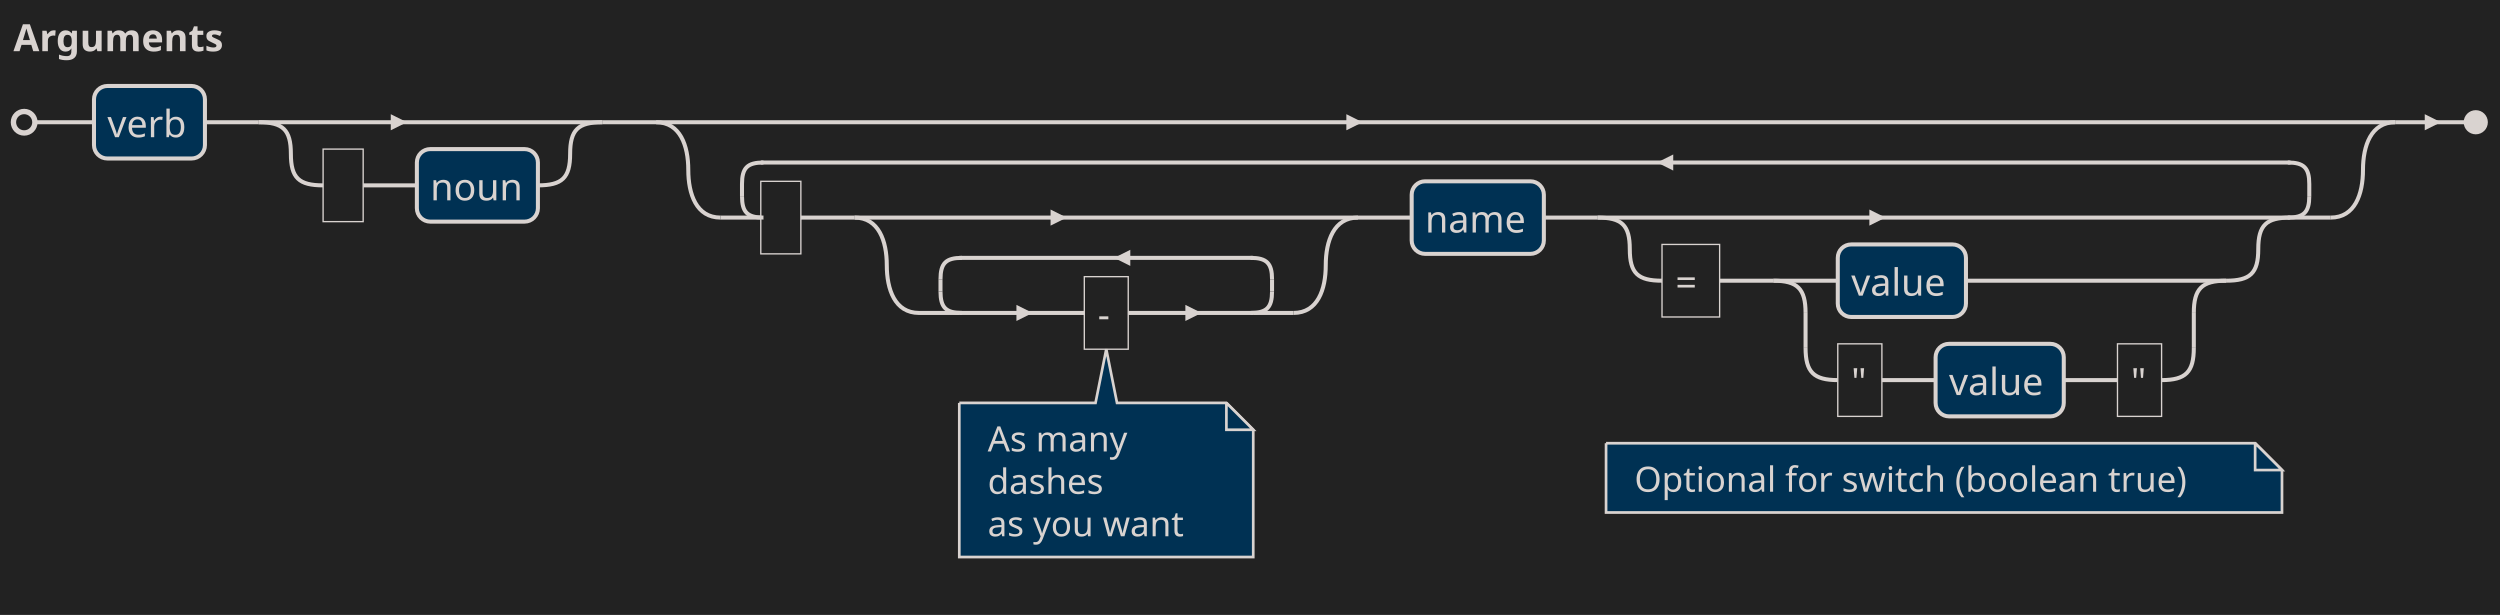
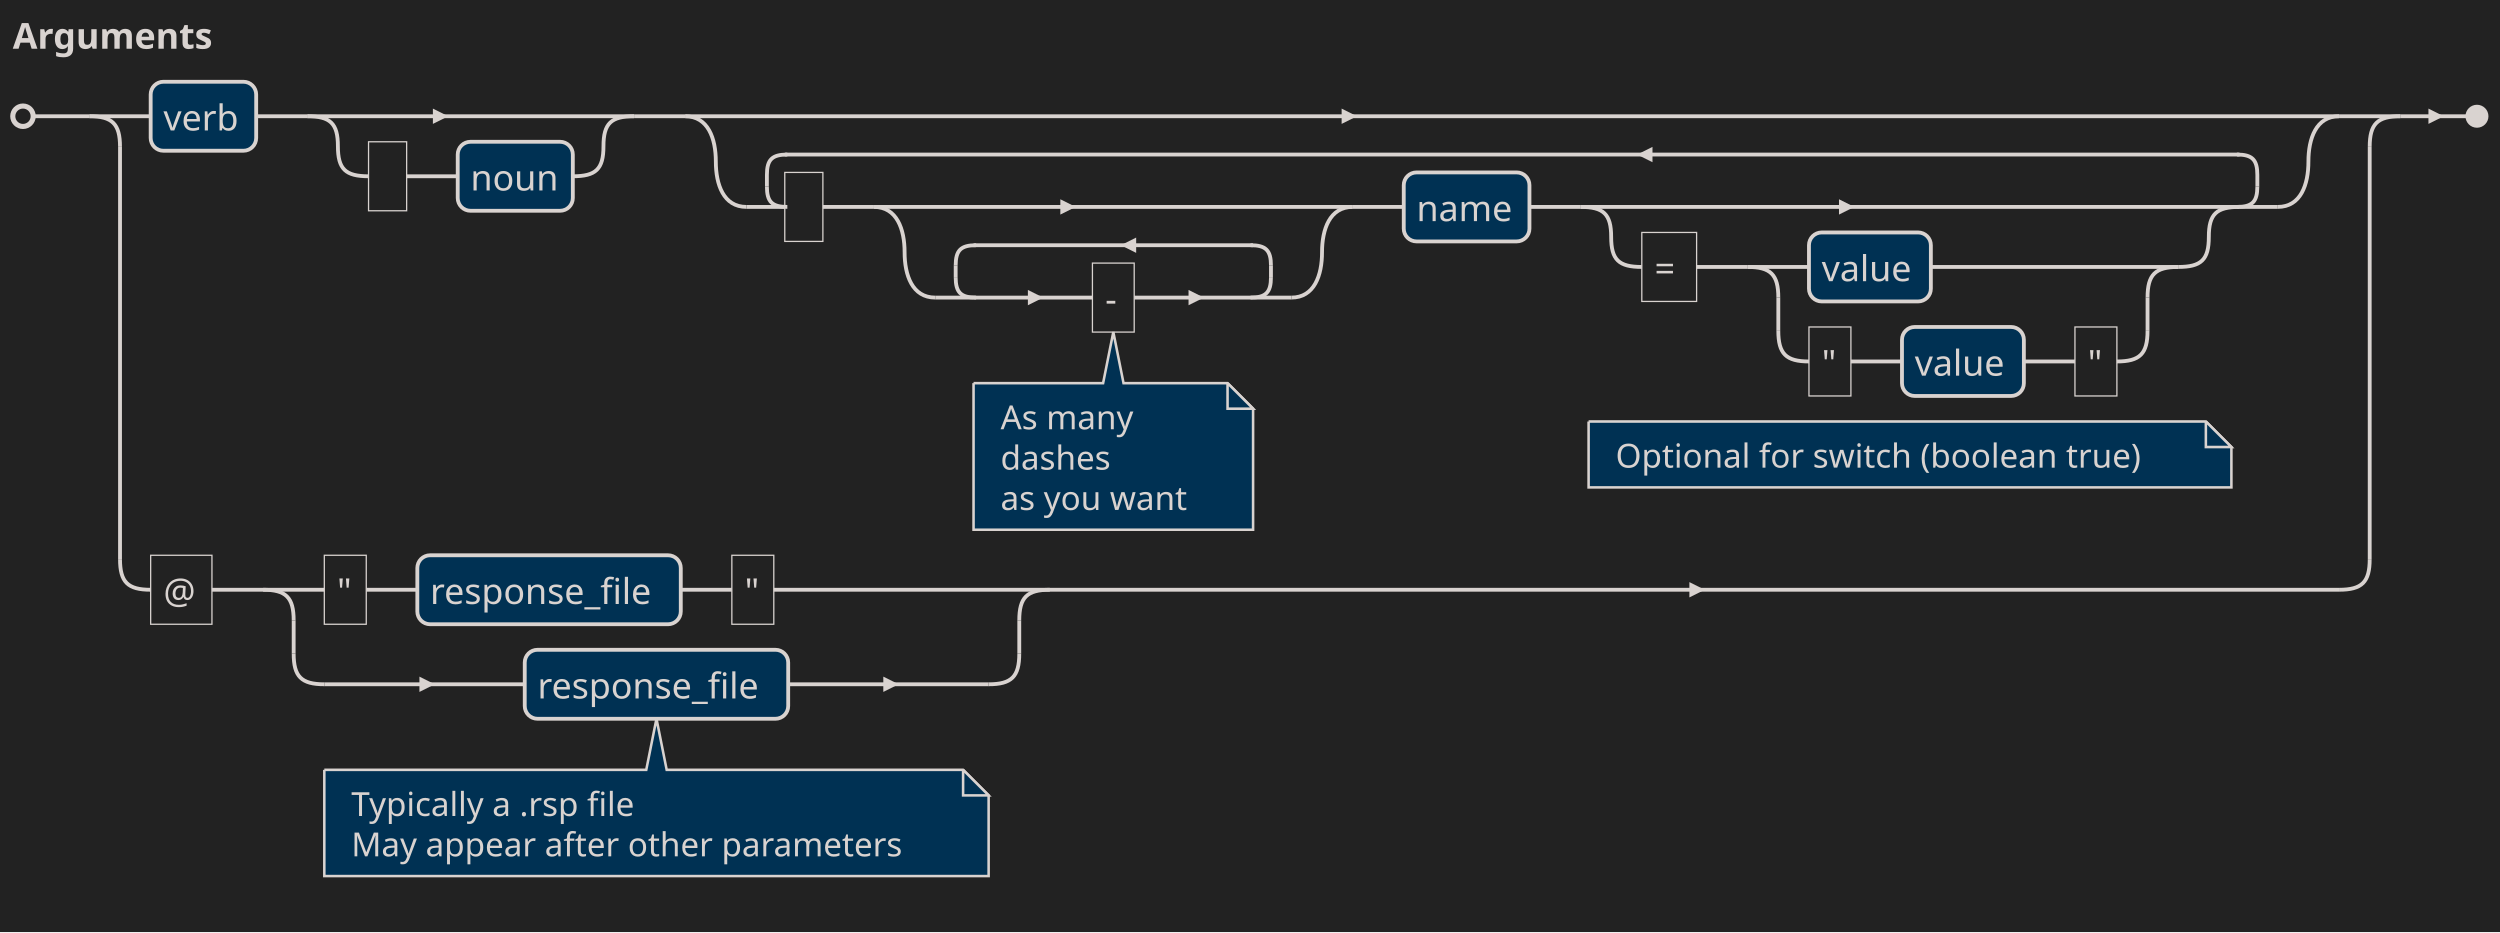
- <svg xmlns="http://www.w3.org/2000/svg" contentStyleType="text/css" data-diagram-type="EBNF" height="229px" preserveAspectRatio="none" style="width:931px;height:229px;background:#222222;" version="1.1" viewBox="0 0 931 229" width="931px" zoomAndPan="magnify">
+ <svg xmlns="http://www.w3.org/2000/svg" contentStyleType="text/css" data-diagram-type="EBNF" height="365px" preserveAspectRatio="none" style="width:979px;height:365px;background:#222222;" version="1.1" viewBox="0 0 979 365" width="979px" zoomAndPan="magnify">
  <defs />
  <g>
-     <rect fill="#222222" height="229" style="stroke:none;stroke-width:1;" width="931" x="0" y="0" />
+     <rect fill="#222222" height="365" style="stroke:none;stroke-width:1;" width="979" x="0" y="0" />
    <text fill="#D9D3D0" font-family="Verdana" font-size="14" font-weight="bold" lengthAdjust="spacing" textLength="86.358" x="5" y="19.075">Arguments</text>
-     <line style="stroke:#D9D3D0;stroke-width:1.5;" x1="35" x2="35" y1="45.522" y2="45.522" />
-     <rect fill="#003153" height="27.015" rx="5" ry="5" style="stroke:#D9D3D0;stroke-width:1.5;" width="41.322" x="35" y="32.015" />
-     <text fill="#D9D3D0" font-family="Verdana" font-size="14" lengthAdjust="spacing" textLength="31.322" x="40" y="51.09">verb</text>
-     <line style="stroke:#D9D3D0;stroke-width:1.5;" x1="76.322" x2="96.322" y1="45.522" y2="45.522" />
-     <line style="stroke:#D9D3D0;stroke-width:1.5;" x1="96.322" x2="224.319" y1="45.522" y2="45.522" />
-     <path d="M145.521,45.522 L145.521,42.522 L151.521,45.522 L145.521,48.522 L145.521,45.522" fill="#D9D3D0" />
-     <path d="M96.322,45.522 C105.322,45.522 108.322,48.276 108.322,57.276 C108.322,66.276 111.322,69.029 120.322,69.029" fill="none" style="stroke:#D9D3D0;stroke-width:1.5;" />
-     <path d="M200.319,69.029 C209.319,69.029 212.319,66.276 212.319,57.276 C212.319,48.276 215.319,45.522 224.319,45.522" fill="none" style="stroke:#D9D3D0;stroke-width:1.5;" />
-     <line style="stroke:#D9D3D0;stroke-width:1.5;" x1="120.322" x2="120.322" y1="69.029" y2="69.029" />
-     <rect fill="none" height="27.015" style="stroke:#D9D3D0;stroke-width:0.5;" width="14.922" x="120.322" y="55.522" />
-     <text fill="#D9D3D0" font-family="Verdana" font-size="14" lengthAdjust="spacing" textLength="4.922" x="125.322" y="74.597"> </text>
-     <line style="stroke:#D9D3D0;stroke-width:1.5;" x1="135.244" x2="155.244" y1="69.029" y2="69.029" />
-     <rect fill="#003153" height="27.015" rx="5" ry="5" style="stroke:#D9D3D0;stroke-width:1.5;" width="45.075" x="155.244" y="55.522" />
-     <text fill="#D9D3D0" font-family="Verdana" font-size="14" lengthAdjust="spacing" textLength="35.075" x="160.244" y="74.597">noun</text>
-     <line style="stroke:#D9D3D0;stroke-width:1.5;" x1="224.319" x2="244.319" y1="45.522" y2="45.522" />
-     <line style="stroke:#D9D3D0;stroke-width:1.5;" x1="244.319" x2="891.976" y1="45.522" y2="45.522" />
-     <path d="M501.382,45.522 L501.382,42.522 L507.382,45.522 L501.382,48.522 L501.382,45.522" fill="#D9D3D0" />
-     <path d="M244.319,45.522 C253.319,45.522 256.319,54.276 256.319,63.276 C256.319,72.276 259.319,81.029 268.319,81.029" fill="none" style="stroke:#D9D3D0;stroke-width:1.5;" />
-     <path d="M867.976,81.029 C876.976,81.029 879.976,72.276 879.976,63.276 C879.976,54.276 882.976,45.522 891.976,45.522" fill="none" style="stroke:#D9D3D0;stroke-width:1.5;" />
-     <path d="M276.319,73.029 C276.319,79.029 278.319,81.029 284.319,81.029" fill="none" style="stroke:#D9D3D0;stroke-width:1.5;" />
-     <line style="stroke:#D9D3D0;stroke-width:1.5;" x1="276.319" x2="276.319" y1="68.522" y2="73.029" />
-     <path d="M276.319,68.522 C276.319,62.522 278.319,60.522 284.319,60.522" fill="none" style="stroke:#D9D3D0;stroke-width:1.5;" />
-     <line style="stroke:#D9D3D0;stroke-width:1.5;" x1="283.319" x2="852.976" y1="60.522" y2="60.522" />
-     <path d="M623.113,60.522 L623.113,57.522 L617.113,60.522 L623.113,63.522 L623.113,60.522" fill="#D9D3D0" />
-     <path d="M859.976,73.029 C859.976,79.029 857.976,81.029 851.976,81.029" fill="none" style="stroke:#D9D3D0;stroke-width:1.5;" />
-     <line style="stroke:#D9D3D0;stroke-width:1.5;" x1="859.976" x2="859.976" y1="68.522" y2="73.029" />
-     <path d="M851.976,60.522 C857.976,60.522 859.976,62.522 859.976,68.522" fill="none" style="stroke:#D9D3D0;stroke-width:1.5;" />
-     <line style="stroke:#D9D3D0;stroke-width:1.5;" x1="268.319" x2="283.319" y1="81.029" y2="81.029" />
-     <line style="stroke:#D9D3D0;stroke-width:1.5;" x1="852.976" x2="867.976" y1="81.029" y2="81.029" />
-     <line style="stroke:#D9D3D0;stroke-width:1.5;" x1="283.319" x2="283.319" y1="81.029" y2="81.029" />
-     <rect fill="none" height="27.015" style="stroke:#D9D3D0;stroke-width:0.5;" width="14.922" x="283.319" y="67.522" />
-     <text fill="#D9D3D0" font-family="Verdana" font-size="14" lengthAdjust="spacing" textLength="4.922" x="288.319" y="86.597"> </text>
-     <line style="stroke:#D9D3D0;stroke-width:1.5;" x1="298.241" x2="318.241" y1="81.029" y2="81.029" />
-     <line style="stroke:#D9D3D0;stroke-width:1.5;" x1="318.241" x2="505.709" y1="81.029" y2="81.029" />
-     <path d="M391.228,81.029 L391.228,78.029 L397.228,81.029 L391.228,84.029 L391.228,81.029" fill="#D9D3D0" />
-     <path d="M318.241,81.029 C327.241,81.029 330.241,89.783 330.241,98.783 C330.241,107.783 333.241,116.537 342.241,116.537" fill="none" style="stroke:#D9D3D0;stroke-width:1.5;" />
-     <path d="M481.709,116.537 C490.709,116.537 493.709,107.783 493.709,98.783 C493.709,89.783 496.709,81.029 505.709,81.029" fill="none" style="stroke:#D9D3D0;stroke-width:1.5;" />
-     <path d="M350.241,108.537 C350.241,114.537 352.241,116.537 358.241,116.537" fill="none" style="stroke:#D9D3D0;stroke-width:1.5;" />
-     <line style="stroke:#D9D3D0;stroke-width:1.5;" x1="350.241" x2="350.241" y1="104.029" y2="108.537" />
-     <path d="M350.241,104.029 C350.241,98.029 352.241,96.029 358.241,96.029" fill="none" style="stroke:#D9D3D0;stroke-width:1.5;" />
-     <line style="stroke:#D9D3D0;stroke-width:1.5;" x1="357.241" x2="466.709" y1="96.029" y2="96.029" />
-     <path d="M420.922,96.029 L420.922,93.029 L414.922,96.029 L420.922,99.029 L420.922,96.029" fill="#D9D3D0" />
-     <path d="M473.709,108.537 C473.709,114.537 471.709,116.537 465.709,116.537" fill="none" style="stroke:#D9D3D0;stroke-width:1.5;" />
-     <line style="stroke:#D9D3D0;stroke-width:1.5;" x1="473.709" x2="473.709" y1="104.029" y2="108.537" />
-     <path d="M465.709,96.029 C471.709,96.029 473.709,98.029 473.709,104.029" fill="none" style="stroke:#D9D3D0;stroke-width:1.5;" />
-     <line style="stroke:#D9D3D0;stroke-width:1.5;" x1="342.241" x2="357.241" y1="116.537" y2="116.537" />
-     <line style="stroke:#D9D3D0;stroke-width:1.5;" x1="466.709" x2="481.709" y1="116.537" y2="116.537" />
-     <rect fill="none" height="27.015" style="stroke:#D9D3D0;stroke-width:0.5;" width="16.357" x="403.796" y="103.029" />
-     <text fill="#D9D3D0" font-family="Verdana" font-size="14" lengthAdjust="spacing" textLength="6.357" x="408.796" y="122.105">-</text>
-     <path d="M357.241,150.044 L357.241,207.442 A0,0 0 0 0 357.241,207.442 L466.709,207.442 A0,0 0 0 0 466.709,207.442 L466.709,160.044 L456.709,150.044 L415.975,150.044 L411.975,130.044 L407.975,150.044 L357.241,150.044 A0,0 0 0 0 357.241,150.044" fill="#003153" style="stroke:#D9D3D0;stroke-width:1;" />
-     <path d="M456.709,150.044 L456.709,160.044 L466.709,160.044 L456.709,150.044" fill="#003153" style="stroke:#D9D3D0;stroke-width:1;" />
-     <text fill="#D9D3D0" font-family="Verdana" font-size="13" lengthAdjust="spacing" textLength="56.602" x="367.812" y="168.114">As many</text>
-     <text fill="#D9D3D0" font-family="Verdana" font-size="13" lengthAdjust="spacing" textLength="45.424" x="367.812" y="183.913">dashes</text>
-     <text fill="#D9D3D0" font-family="Verdana" font-size="13" lengthAdjust="spacing" textLength="79.327" x="367.812" y="199.712">as you want</text>
-     <line style="stroke:#D9D3D0;stroke-width:1.5;" x1="357.241" x2="403.796" y1="116.537" y2="116.537" />
-     <path d="M378.519,116.537 L378.519,113.537 L384.519,116.537 L378.519,119.537 L378.519,116.537" fill="#D9D3D0" />
-     <line style="stroke:#D9D3D0;stroke-width:1.5;" x1="420.154" x2="466.709" y1="116.537" y2="116.537" />
-     <path d="M441.431,116.537 L441.431,113.537 L447.431,116.537 L441.431,119.537 L441.431,116.537" fill="#D9D3D0" />
-     <line style="stroke:#D9D3D0;stroke-width:1.5;" x1="505.709" x2="525.708" y1="81.029" y2="81.029" />
-     <rect fill="#003153" height="27.015" rx="5" ry="5" style="stroke:#D9D3D0;stroke-width:1.5;" width="49.225" x="525.708" y="67.522" />
-     <text fill="#D9D3D0" font-family="Verdana" font-size="14" lengthAdjust="spacing" textLength="39.225" x="530.708" y="86.597">name</text>
-     <line style="stroke:#D9D3D0;stroke-width:1.5;" x1="574.933" x2="594.933" y1="81.029" y2="81.029" />
-     <line style="stroke:#D9D3D0;stroke-width:1.5;" x1="594.933" x2="852.976" y1="81.029" y2="81.029" />
-     <path d="M696.15,81.029 L696.15,78.029 L702.15,81.029 L696.15,84.029 L696.15,81.029" fill="#D9D3D0" />
-     <path d="M594.933,81.029 C603.933,81.029 606.933,83.783 606.933,92.783 C606.933,101.783 609.933,104.537 618.933,104.537" fill="none" style="stroke:#D9D3D0;stroke-width:1.5;" />
-     <path d="M828.976,104.537 C837.976,104.537 840.976,101.783 840.976,92.783 C840.976,83.783 843.976,81.029 852.976,81.029" fill="none" style="stroke:#D9D3D0;stroke-width:1.5;" />
-     <line style="stroke:#D9D3D0;stroke-width:1.5;" x1="618.933" x2="618.933" y1="104.537" y2="104.537" />
-     <rect fill="none" height="27.015" style="stroke:#D9D3D0;stroke-width:0.5;" width="21.457" x="618.933" y="91.029" />
-     <text fill="#D9D3D0" font-family="Verdana" font-size="14" lengthAdjust="spacing" textLength="11.457" x="623.933" y="110.105">=</text>
-     <line style="stroke:#D9D3D0;stroke-width:1.5;" x1="640.39" x2="660.39" y1="104.537" y2="104.537" />
-     <rect fill="#003153" height="27.015" rx="5" ry="5" style="stroke:#D9D3D0;stroke-width:1.5;" width="47.734" x="684.39" y="91.029" />
-     <text fill="#D9D3D0" font-family="Verdana" font-size="14" lengthAdjust="spacing" textLength="37.734" x="689.39" y="110.105">value</text>
-     <line style="stroke:#D9D3D0;stroke-width:1.5;" x1="660.39" x2="684.39" y1="104.537" y2="104.537" />
-     <line style="stroke:#D9D3D0;stroke-width:1.5;" x1="732.125" x2="828.976" y1="104.537" y2="104.537" />
-     <line style="stroke:#D9D3D0;stroke-width:1.5;" x1="684.39" x2="684.39" y1="141.551" y2="141.551" />
-     <rect fill="none" height="27.015" style="stroke:#D9D3D0;stroke-width:0.5;" width="16.426" x="684.39" y="128.044" />
-     <text fill="#D9D3D0" font-family="Verdana" font-size="14" lengthAdjust="spacing" textLength="6.426" x="689.39" y="147.119">"</text>
-     <line style="stroke:#D9D3D0;stroke-width:1.5;" x1="700.816" x2="720.816" y1="141.551" y2="141.551" />
-     <rect fill="#003153" height="27.015" rx="5" ry="5" style="stroke:#D9D3D0;stroke-width:1.5;" width="47.734" x="720.816" y="128.044" />
-     <text fill="#D9D3D0" font-family="Verdana" font-size="14" lengthAdjust="spacing" textLength="37.734" x="725.816" y="147.119">value</text>
-     <line style="stroke:#D9D3D0;stroke-width:1.5;" x1="768.55" x2="788.55" y1="141.551" y2="141.551" />
-     <rect fill="none" height="27.015" style="stroke:#D9D3D0;stroke-width:0.5;" width="16.426" x="788.55" y="128.044" />
-     <text fill="#D9D3D0" font-family="Verdana" font-size="14" lengthAdjust="spacing" textLength="6.426" x="793.55" y="147.119">"</text>
-     <line style="stroke:#D9D3D0;stroke-width:1.5;" x1="804.976" x2="804.976" y1="141.551" y2="141.551" />
-     <path d="M672.39,129.551 C672.39,138.551 675.39,141.551 684.39,141.551" fill="none" style="stroke:#D9D3D0;stroke-width:1.5;" />
-     <line style="stroke:#D9D3D0;stroke-width:1.5;" x1="672.39" x2="672.39" y1="116.537" y2="129.551" />
-     <path d="M660.39,104.537 C669.39,104.537 672.39,107.537 672.39,116.537" fill="none" style="stroke:#D9D3D0;stroke-width:1.5;" />
-     <path d="M816.976,129.551 C816.976,138.551 813.976,141.551 804.976,141.551" fill="none" style="stroke:#D9D3D0;stroke-width:1.5;" />
-     <line style="stroke:#D9D3D0;stroke-width:1.5;" x1="816.976" x2="816.976" y1="116.537" y2="129.551" />
-     <path d="M816.976,116.537 C816.976,107.537 819.976,104.537 828.976,104.537" fill="none" style="stroke:#D9D3D0;stroke-width:1.5;" />
-     <path d="M598.096,165.059 L598.096,190.858 L849.814,190.858 L849.814,175.059 L839.814,165.059 L598.096,165.059" fill="#003153" style="stroke:#D9D3D0;stroke-width:1;" />
-     <path d="M839.814,165.059 L839.814,175.059 L849.814,175.059 L839.814,165.059" fill="#003153" style="stroke:#D9D3D0;stroke-width:1;" />
-     <text fill="#D9D3D0" font-family="Verdana" font-size="13" lengthAdjust="spacing" textLength="221.578" x="608.666" y="183.128">Optional for switch (boolean true)</text>
+     <line style="stroke:#D9D3D0;stroke-width:1.5;" x1="59" x2="59" y1="45.522" y2="45.522" />
+     <rect fill="#003153" height="27.015" rx="5" ry="5" style="stroke:#D9D3D0;stroke-width:1.5;" width="41.322" x="59" y="32.015" />
+     <text fill="#D9D3D0" font-family="Verdana" font-size="14" lengthAdjust="spacing" textLength="31.322" x="64" y="51.09">verb</text>
+     <line style="stroke:#D9D3D0;stroke-width:1.5;" x1="100.322" x2="120.322" y1="45.522" y2="45.522" />
+     <line style="stroke:#D9D3D0;stroke-width:1.5;" x1="120.322" x2="248.319" y1="45.522" y2="45.522" />
+     <path d="M169.521,45.522 L169.521,42.522 L175.521,45.522 L169.521,48.522 L169.521,45.522" fill="#D9D3D0" />
+     <path d="M120.322,45.522 C129.322,45.522 132.322,48.276 132.322,57.276 C132.322,66.276 135.322,69.029 144.322,69.029" fill="none" style="stroke:#D9D3D0;stroke-width:1.5;" />
+     <path d="M224.319,69.029 C233.319,69.029 236.319,66.276 236.319,57.276 C236.319,48.276 239.319,45.522 248.319,45.522" fill="none" style="stroke:#D9D3D0;stroke-width:1.5;" />
+     <line style="stroke:#D9D3D0;stroke-width:1.5;" x1="144.322" x2="144.322" y1="69.029" y2="69.029" />
+     <rect fill="none" height="27.015" style="stroke:#D9D3D0;stroke-width:0.5;" width="14.922" x="144.322" y="55.522" />
+     <text fill="#D9D3D0" font-family="Verdana" font-size="14" lengthAdjust="spacing" textLength="4.922" x="149.322" y="74.597"> </text>
+     <line style="stroke:#D9D3D0;stroke-width:1.5;" x1="159.244" x2="179.244" y1="69.029" y2="69.029" />
+     <rect fill="#003153" height="27.015" rx="5" ry="5" style="stroke:#D9D3D0;stroke-width:1.5;" width="45.075" x="179.244" y="55.522" />
+     <text fill="#D9D3D0" font-family="Verdana" font-size="14" lengthAdjust="spacing" textLength="35.075" x="184.244" y="74.597">noun</text>
+     <line style="stroke:#D9D3D0;stroke-width:1.5;" x1="248.319" x2="268.319" y1="45.522" y2="45.522" />
+     <line style="stroke:#D9D3D0;stroke-width:1.5;" x1="268.319" x2="915.976" y1="45.522" y2="45.522" />
+     <path d="M525.382,45.522 L525.382,42.522 L531.382,45.522 L525.382,48.522 L525.382,45.522" fill="#D9D3D0" />
+     <path d="M268.319,45.522 C277.319,45.522 280.319,54.276 280.319,63.276 C280.319,72.276 283.319,81.029 292.319,81.029" fill="none" style="stroke:#D9D3D0;stroke-width:1.5;" />
+     <path d="M891.976,81.029 C900.976,81.029 903.976,72.276 903.976,63.276 C903.976,54.276 906.976,45.522 915.976,45.522" fill="none" style="stroke:#D9D3D0;stroke-width:1.5;" />
+     <path d="M300.319,73.029 C300.319,79.029 302.319,81.029 308.319,81.029" fill="none" style="stroke:#D9D3D0;stroke-width:1.5;" />
+     <line style="stroke:#D9D3D0;stroke-width:1.5;" x1="300.319" x2="300.319" y1="68.522" y2="73.029" />
+     <path d="M300.319,68.522 C300.319,62.522 302.319,60.522 308.319,60.522" fill="none" style="stroke:#D9D3D0;stroke-width:1.5;" />
+     <line style="stroke:#D9D3D0;stroke-width:1.5;" x1="307.319" x2="876.976" y1="60.522" y2="60.522" />
+     <path d="M647.113,60.522 L647.113,57.522 L641.113,60.522 L647.113,63.522 L647.113,60.522" fill="#D9D3D0" />
+     <path d="M883.976,73.029 C883.976,79.029 881.976,81.029 875.976,81.029" fill="none" style="stroke:#D9D3D0;stroke-width:1.5;" />
+     <line style="stroke:#D9D3D0;stroke-width:1.5;" x1="883.976" x2="883.976" y1="68.522" y2="73.029" />
+     <path d="M875.976,60.522 C881.976,60.522 883.976,62.522 883.976,68.522" fill="none" style="stroke:#D9D3D0;stroke-width:1.5;" />
+     <line style="stroke:#D9D3D0;stroke-width:1.5;" x1="292.319" x2="307.319" y1="81.029" y2="81.029" />
+     <line style="stroke:#D9D3D0;stroke-width:1.5;" x1="876.976" x2="891.976" y1="81.029" y2="81.029" />
+     <line style="stroke:#D9D3D0;stroke-width:1.5;" x1="307.319" x2="307.319" y1="81.029" y2="81.029" />
+     <rect fill="none" height="27.015" style="stroke:#D9D3D0;stroke-width:0.5;" width="14.922" x="307.319" y="67.522" />
+     <text fill="#D9D3D0" font-family="Verdana" font-size="14" lengthAdjust="spacing" textLength="4.922" x="312.319" y="86.597"> </text>
+     <line style="stroke:#D9D3D0;stroke-width:1.5;" x1="322.241" x2="342.241" y1="81.029" y2="81.029" />
+     <line style="stroke:#D9D3D0;stroke-width:1.5;" x1="342.241" x2="529.708" y1="81.029" y2="81.029" />
+     <path d="M415.228,81.029 L415.228,78.029 L421.228,81.029 L415.228,84.029 L415.228,81.029" fill="#D9D3D0" />
+     <path d="M342.241,81.029 C351.241,81.029 354.241,89.783 354.241,98.783 C354.241,107.783 357.241,116.537 366.241,116.537" fill="none" style="stroke:#D9D3D0;stroke-width:1.5;" />
+     <path d="M505.709,116.537 C514.708,116.537 517.708,107.783 517.708,98.783 C517.708,89.783 520.708,81.029 529.708,81.029" fill="none" style="stroke:#D9D3D0;stroke-width:1.5;" />
+     <path d="M374.241,108.537 C374.241,114.537 376.241,116.537 382.241,116.537" fill="none" style="stroke:#D9D3D0;stroke-width:1.5;" />
+     <line style="stroke:#D9D3D0;stroke-width:1.5;" x1="374.241" x2="374.241" y1="104.029" y2="108.537" />
+     <path d="M374.241,104.029 C374.241,98.029 376.241,96.029 382.241,96.029" fill="none" style="stroke:#D9D3D0;stroke-width:1.5;" />
+     <line style="stroke:#D9D3D0;stroke-width:1.5;" x1="381.241" x2="490.709" y1="96.029" y2="96.029" />
+     <path d="M444.922,96.029 L444.922,93.029 L438.922,96.029 L444.922,99.029 L444.922,96.029" fill="#D9D3D0" />
+     <path d="M497.709,108.537 C497.709,114.537 495.709,116.537 489.709,116.537" fill="none" style="stroke:#D9D3D0;stroke-width:1.5;" />
+     <line style="stroke:#D9D3D0;stroke-width:1.5;" x1="497.709" x2="497.709" y1="104.029" y2="108.537" />
+     <path d="M489.709,96.029 C495.709,96.029 497.709,98.029 497.709,104.029" fill="none" style="stroke:#D9D3D0;stroke-width:1.5;" />
+     <line style="stroke:#D9D3D0;stroke-width:1.5;" x1="366.241" x2="381.241" y1="116.537" y2="116.537" />
+     <line style="stroke:#D9D3D0;stroke-width:1.5;" x1="490.709" x2="505.709" y1="116.537" y2="116.537" />
+     <rect fill="none" height="27.015" style="stroke:#D9D3D0;stroke-width:0.5;" width="16.357" x="427.796" y="103.029" />
+     <text fill="#D9D3D0" font-family="Verdana" font-size="14" lengthAdjust="spacing" textLength="6.357" x="432.796" y="122.105">-</text>
+     <path d="M381.241,150.044 L381.241,207.442 A0,0 0 0 0 381.241,207.442 L490.709,207.442 A0,0 0 0 0 490.709,207.442 L490.709,160.044 L480.709,150.044 L439.975,150.044 L435.975,130.044 L431.975,150.044 L381.241,150.044 A0,0 0 0 0 381.241,150.044" fill="#003153" style="stroke:#D9D3D0;stroke-width:1;" />
+     <path d="M480.709,150.044 L480.709,160.044 L490.709,160.044 L480.709,150.044" fill="#003153" style="stroke:#D9D3D0;stroke-width:1;" />
+     <text fill="#D9D3D0" font-family="Verdana" font-size="13" lengthAdjust="spacing" textLength="56.602" x="391.812" y="168.114">As many</text>
+     <text fill="#D9D3D0" font-family="Verdana" font-size="13" lengthAdjust="spacing" textLength="45.424" x="391.812" y="183.913">dashes</text>
+     <text fill="#D9D3D0" font-family="Verdana" font-size="13" lengthAdjust="spacing" textLength="79.327" x="391.812" y="199.712">as you want</text>
+     <line style="stroke:#D9D3D0;stroke-width:1.5;" x1="381.241" x2="427.796" y1="116.537" y2="116.537" />
+     <path d="M402.519,116.537 L402.519,113.537 L408.519,116.537 L402.519,119.537 L402.519,116.537" fill="#D9D3D0" />
+     <line style="stroke:#D9D3D0;stroke-width:1.5;" x1="444.154" x2="490.709" y1="116.537" y2="116.537" />
+     <path d="M465.431,116.537 L465.431,113.537 L471.431,116.537 L465.431,119.537 L465.431,116.537" fill="#D9D3D0" />
+     <line style="stroke:#D9D3D0;stroke-width:1.5;" x1="529.708" x2="549.708" y1="81.029" y2="81.029" />
+     <rect fill="#003153" height="27.015" rx="5" ry="5" style="stroke:#D9D3D0;stroke-width:1.5;" width="49.225" x="549.708" y="67.522" />
+     <text fill="#D9D3D0" font-family="Verdana" font-size="14" lengthAdjust="spacing" textLength="39.225" x="554.708" y="86.597">name</text>
+     <line style="stroke:#D9D3D0;stroke-width:1.5;" x1="598.933" x2="618.933" y1="81.029" y2="81.029" />
+     <line style="stroke:#D9D3D0;stroke-width:1.5;" x1="618.933" x2="876.976" y1="81.029" y2="81.029" />
+     <path d="M720.15,81.029 L720.15,78.029 L726.15,81.029 L720.15,84.029 L720.15,81.029" fill="#D9D3D0" />
+     <path d="M618.933,81.029 C627.933,81.029 630.933,83.783 630.933,92.783 C630.933,101.783 633.933,104.537 642.933,104.537" fill="none" style="stroke:#D9D3D0;stroke-width:1.5;" />
+     <path d="M852.976,104.537 C861.976,104.537 864.976,101.783 864.976,92.783 C864.976,83.783 867.976,81.029 876.976,81.029" fill="none" style="stroke:#D9D3D0;stroke-width:1.5;" />
+     <line style="stroke:#D9D3D0;stroke-width:1.5;" x1="642.933" x2="642.933" y1="104.537" y2="104.537" />
+     <rect fill="none" height="27.015" style="stroke:#D9D3D0;stroke-width:0.5;" width="21.457" x="642.933" y="91.029" />
+     <text fill="#D9D3D0" font-family="Verdana" font-size="14" lengthAdjust="spacing" textLength="11.457" x="647.933" y="110.105">=</text>
+     <line style="stroke:#D9D3D0;stroke-width:1.5;" x1="664.39" x2="684.39" y1="104.537" y2="104.537" />
+     <rect fill="#003153" height="27.015" rx="5" ry="5" style="stroke:#D9D3D0;stroke-width:1.5;" width="47.734" x="708.39" y="91.029" />
+     <text fill="#D9D3D0" font-family="Verdana" font-size="14" lengthAdjust="spacing" textLength="37.734" x="713.39" y="110.105">value</text>
+     <line style="stroke:#D9D3D0;stroke-width:1.5;" x1="684.39" x2="708.39" y1="104.537" y2="104.537" />
+     <line style="stroke:#D9D3D0;stroke-width:1.5;" x1="756.125" x2="852.976" y1="104.537" y2="104.537" />
+     <line style="stroke:#D9D3D0;stroke-width:1.5;" x1="708.39" x2="708.39" y1="141.551" y2="141.551" />
+     <rect fill="none" height="27.015" style="stroke:#D9D3D0;stroke-width:0.5;" width="16.426" x="708.39" y="128.044" />
+     <text fill="#D9D3D0" font-family="Verdana" font-size="14" lengthAdjust="spacing" textLength="6.426" x="713.39" y="147.119">"</text>
+     <line style="stroke:#D9D3D0;stroke-width:1.5;" x1="724.816" x2="744.816" y1="141.551" y2="141.551" />
+     <rect fill="#003153" height="27.015" rx="5" ry="5" style="stroke:#D9D3D0;stroke-width:1.5;" width="47.734" x="744.816" y="128.044" />
+     <text fill="#D9D3D0" font-family="Verdana" font-size="14" lengthAdjust="spacing" textLength="37.734" x="749.816" y="147.119">value</text>
+     <line style="stroke:#D9D3D0;stroke-width:1.5;" x1="792.55" x2="812.55" y1="141.551" y2="141.551" />
+     <rect fill="none" height="27.015" style="stroke:#D9D3D0;stroke-width:0.5;" width="16.426" x="812.55" y="128.044" />
+     <text fill="#D9D3D0" font-family="Verdana" font-size="14" lengthAdjust="spacing" textLength="6.426" x="817.55" y="147.119">"</text>
+     <line style="stroke:#D9D3D0;stroke-width:1.5;" x1="828.976" x2="828.976" y1="141.551" y2="141.551" />
+     <path d="M696.39,129.551 C696.39,138.551 699.39,141.551 708.39,141.551" fill="none" style="stroke:#D9D3D0;stroke-width:1.5;" />
+     <line style="stroke:#D9D3D0;stroke-width:1.5;" x1="696.39" x2="696.39" y1="116.537" y2="129.551" />
+     <path d="M684.39,104.537 C693.39,104.537 696.39,107.537 696.39,116.537" fill="none" style="stroke:#D9D3D0;stroke-width:1.5;" />
+     <path d="M840.976,129.551 C840.976,138.551 837.976,141.551 828.976,141.551" fill="none" style="stroke:#D9D3D0;stroke-width:1.5;" />
+     <line style="stroke:#D9D3D0;stroke-width:1.5;" x1="840.976" x2="840.976" y1="116.537" y2="129.551" />
+     <path d="M840.976,116.537 C840.976,107.537 843.976,104.537 852.976,104.537" fill="none" style="stroke:#D9D3D0;stroke-width:1.5;" />
+     <path d="M622.096,165.059 L622.096,190.858 L873.814,190.858 L873.814,175.059 L863.814,165.059 L622.096,165.059" fill="#003153" style="stroke:#D9D3D0;stroke-width:1;" />
+     <path d="M863.814,165.059 L863.814,175.059 L873.814,175.059 L863.814,165.059" fill="#003153" style="stroke:#D9D3D0;stroke-width:1;" />
+     <text fill="#D9D3D0" font-family="Verdana" font-size="13" lengthAdjust="spacing" textLength="221.578" x="632.666" y="183.128">Optional for switch (boolean true)</text>
+     <line style="stroke:#D9D3D0;stroke-width:1.5;" x1="35" x2="59" y1="45.522" y2="45.522" />
+     <line style="stroke:#D9D3D0;stroke-width:1.5;" x1="915.976" x2="939.976" y1="45.522" y2="45.522" />
+     <line style="stroke:#D9D3D0;stroke-width:1.5;" x1="59" x2="59" y1="230.949" y2="230.949" />
+     <rect fill="none" height="27.015" style="stroke:#D9D3D0;stroke-width:0.5;" width="24" x="59" y="217.442" />
+     <text fill="#D9D3D0" font-family="Verdana" font-size="14" lengthAdjust="spacing" textLength="14" x="64" y="236.517">@</text>
+     <line style="stroke:#D9D3D0;stroke-width:1.5;" x1="83" x2="103" y1="230.949" y2="230.949" />
+     <line style="stroke:#D9D3D0;stroke-width:1.5;" x1="127" x2="127" y1="230.949" y2="230.949" />
+     <rect fill="none" height="27.015" style="stroke:#D9D3D0;stroke-width:0.5;" width="16.426" x="127" y="217.442" />
+     <text fill="#D9D3D0" font-family="Verdana" font-size="14" lengthAdjust="spacing" textLength="6.426" x="132" y="236.517">"</text>
+     <line style="stroke:#D9D3D0;stroke-width:1.5;" x1="143.426" x2="163.426" y1="230.949" y2="230.949" />
+     <rect fill="#003153" height="27.015" rx="5" ry="5" style="stroke:#D9D3D0;stroke-width:1.5;" width="103.167" x="163.426" y="217.442" />
+     <text fill="#D9D3D0" font-family="Verdana" font-size="14" lengthAdjust="spacing" textLength="93.167" x="168.426" y="236.517">response_file</text>
+     <line style="stroke:#D9D3D0;stroke-width:1.5;" x1="266.593" x2="286.593" y1="230.949" y2="230.949" />
+     <rect fill="none" height="27.015" style="stroke:#D9D3D0;stroke-width:0.5;" width="16.426" x="286.593" y="217.442" />
+     <text fill="#D9D3D0" font-family="Verdana" font-size="14" lengthAdjust="spacing" textLength="6.426" x="291.593" y="236.517">"</text>
+     <line style="stroke:#D9D3D0;stroke-width:1.5;" x1="103" x2="127" y1="230.949" y2="230.949" />
+     <line style="stroke:#D9D3D0;stroke-width:1.5;" x1="303.019" x2="411.148" y1="230.949" y2="230.949" />
+     <rect fill="#003153" height="27.015" rx="5" ry="5" style="stroke:#D9D3D0;stroke-width:1.5;" width="103.167" x="205.49" y="254.457" />
+     <text fill="#D9D3D0" font-family="Verdana" font-size="14" lengthAdjust="spacing" textLength="93.167" x="210.49" y="273.532">response_file</text>
+     <path d="M127,301.471 L127,343.07 A0,0 0 0 0 127,343.07 L387.148,343.07 A0,0 0 0 0 387.148,343.07 L387.148,311.471 L377.148,301.471 L261.074,301.471 L257.074,281.471 L253.074,301.471 L127,301.471 A0,0 0 0 0 127,301.471" fill="#003153" style="stroke:#D9D3D0;stroke-width:1;" />
+     <path d="M377.148,301.471 L377.148,311.471 L387.148,311.471 L377.148,301.471" fill="#003153" style="stroke:#D9D3D0;stroke-width:1;" />
+     <text fill="#D9D3D0" font-family="Verdana" font-size="13" lengthAdjust="spacing" textLength="122.897" x="137.57" y="319.541">Typically a .rsp file</text>
+     <text fill="#D9D3D0" font-family="Verdana" font-size="13" lengthAdjust="spacing" textLength="230.007" x="137.57" y="335.34">May appear after other parameters</text>
+     <line style="stroke:#D9D3D0;stroke-width:1.5;" x1="127" x2="205.49" y1="267.964" y2="267.964" />
+     <path d="M164.245,267.964 L164.245,264.964 L170.245,267.964 L164.245,270.964 L164.245,267.964" fill="#D9D3D0" />
+     <line style="stroke:#D9D3D0;stroke-width:1.5;" x1="308.658" x2="387.148" y1="267.964" y2="267.964" />
+     <path d="M345.903,267.964 L345.903,264.964 L351.903,267.964 L345.903,270.964 L345.903,267.964" fill="#D9D3D0" />
+     <line style="stroke:#D9D3D0;stroke-width:1.5;" x1="387.148" x2="387.148" y1="267.964" y2="267.964" />
+     <path d="M115,255.964 C115,264.964 118,267.964 127,267.964" fill="none" style="stroke:#D9D3D0;stroke-width:1.5;" />
+     <line style="stroke:#D9D3D0;stroke-width:1.5;" x1="115" x2="115" y1="242.949" y2="255.964" />
+     <path d="M103,230.949 C112,230.949 115,233.949 115,242.949" fill="none" style="stroke:#D9D3D0;stroke-width:1.5;" />
+     <path d="M399.148,255.964 C399.148,264.964 396.148,267.964 387.148,267.964" fill="none" style="stroke:#D9D3D0;stroke-width:1.5;" />
+     <line style="stroke:#D9D3D0;stroke-width:1.5;" x1="399.148" x2="399.148" y1="242.949" y2="255.964" />
+     <path d="M399.148,242.949 C399.148,233.949 402.148,230.949 411.148,230.949" fill="none" style="stroke:#D9D3D0;stroke-width:1.5;" />
+     <line style="stroke:#D9D3D0;stroke-width:1.5;" x1="411.148" x2="915.976" y1="230.949" y2="230.949" />
+     <path d="M661.562,230.949 L661.562,227.949 L667.562,230.949 L661.562,233.949 L661.562,230.949" fill="#D9D3D0" />
+     <path d="M47,218.949 C47,227.949 50,230.949 59,230.949" fill="none" style="stroke:#D9D3D0;stroke-width:1.5;" />
+     <line style="stroke:#D9D3D0;stroke-width:1.5;" x1="47" x2="47" y1="57.522" y2="218.949" />
+     <path d="M35,45.522 C44,45.522 47,48.522 47,57.522" fill="none" style="stroke:#D9D3D0;stroke-width:1.5;" />
+     <path d="M927.976,218.949 C927.976,227.949 924.976,230.949 915.976,230.949" fill="none" style="stroke:#D9D3D0;stroke-width:1.5;" />
+     <line style="stroke:#D9D3D0;stroke-width:1.5;" x1="927.976" x2="927.976" y1="57.522" y2="218.949" />
+     <path d="M927.976,57.522 C927.976,48.522 930.976,45.522 939.976,45.522" fill="none" style="stroke:#D9D3D0;stroke-width:1.5;" />
    <ellipse cx="9" cy="45.522" fill="none" rx="4" ry="4" style="stroke:#D9D3D0;stroke-width:2;" />
-     <ellipse cx="921.976" cy="45.522" fill="#D9D3D0" rx="4" ry="4" style="stroke:#D9D3D0;stroke-width:1;" />
+     <ellipse cx="969.976" cy="45.522" fill="#D9D3D0" rx="4" ry="4" style="stroke:#D9D3D0;stroke-width:1;" />
    <line style="stroke:#D9D3D0;stroke-width:1.5;" x1="13" x2="35" y1="45.522" y2="45.522" />
-     <line style="stroke:#D9D3D0;stroke-width:1.5;" x1="891.976" x2="917.976" y1="45.522" y2="45.522" />
-     <path d="M902.976,45.522 L902.976,42.522 L908.976,45.522 L902.976,48.522 L902.976,45.522" fill="#D9D3D0" />
+     <line style="stroke:#D9D3D0;stroke-width:1.5;" x1="939.976" x2="965.976" y1="45.522" y2="45.522" />
+     <path d="M950.976,45.522 L950.976,42.522 L956.976,45.522 L950.976,48.522 L950.976,45.522" fill="#D9D3D0" />
  </g>
</svg>
